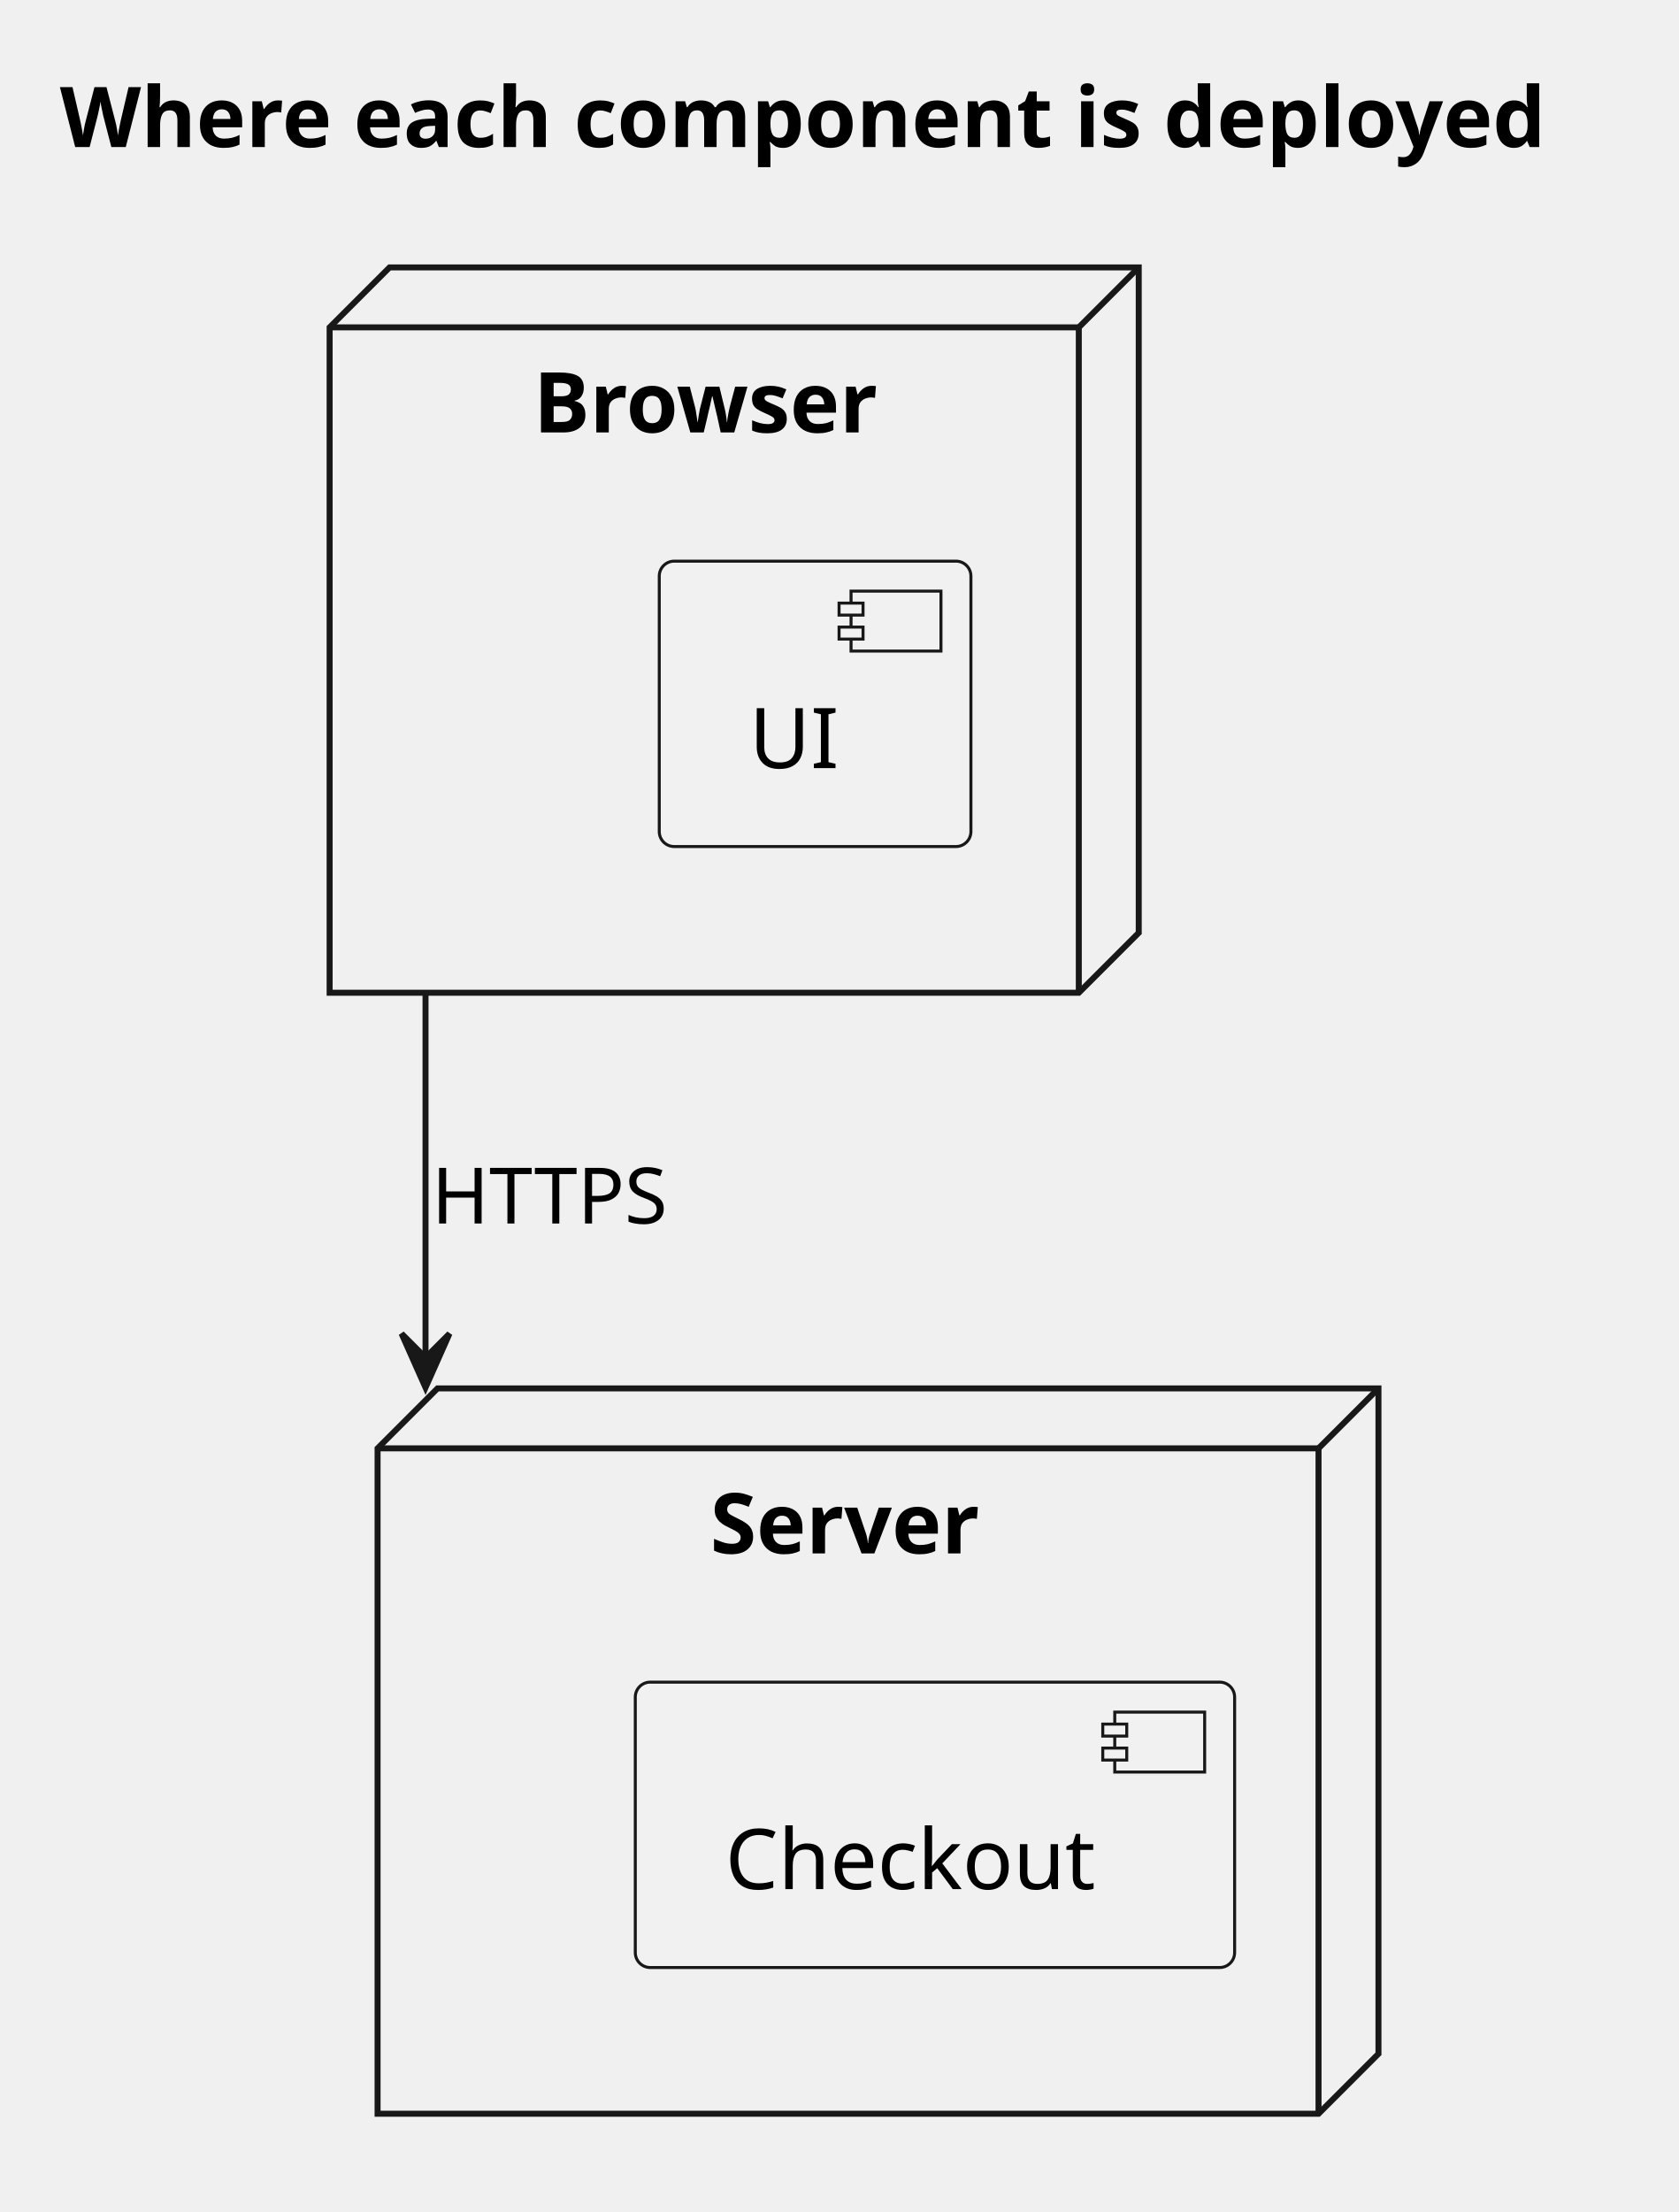
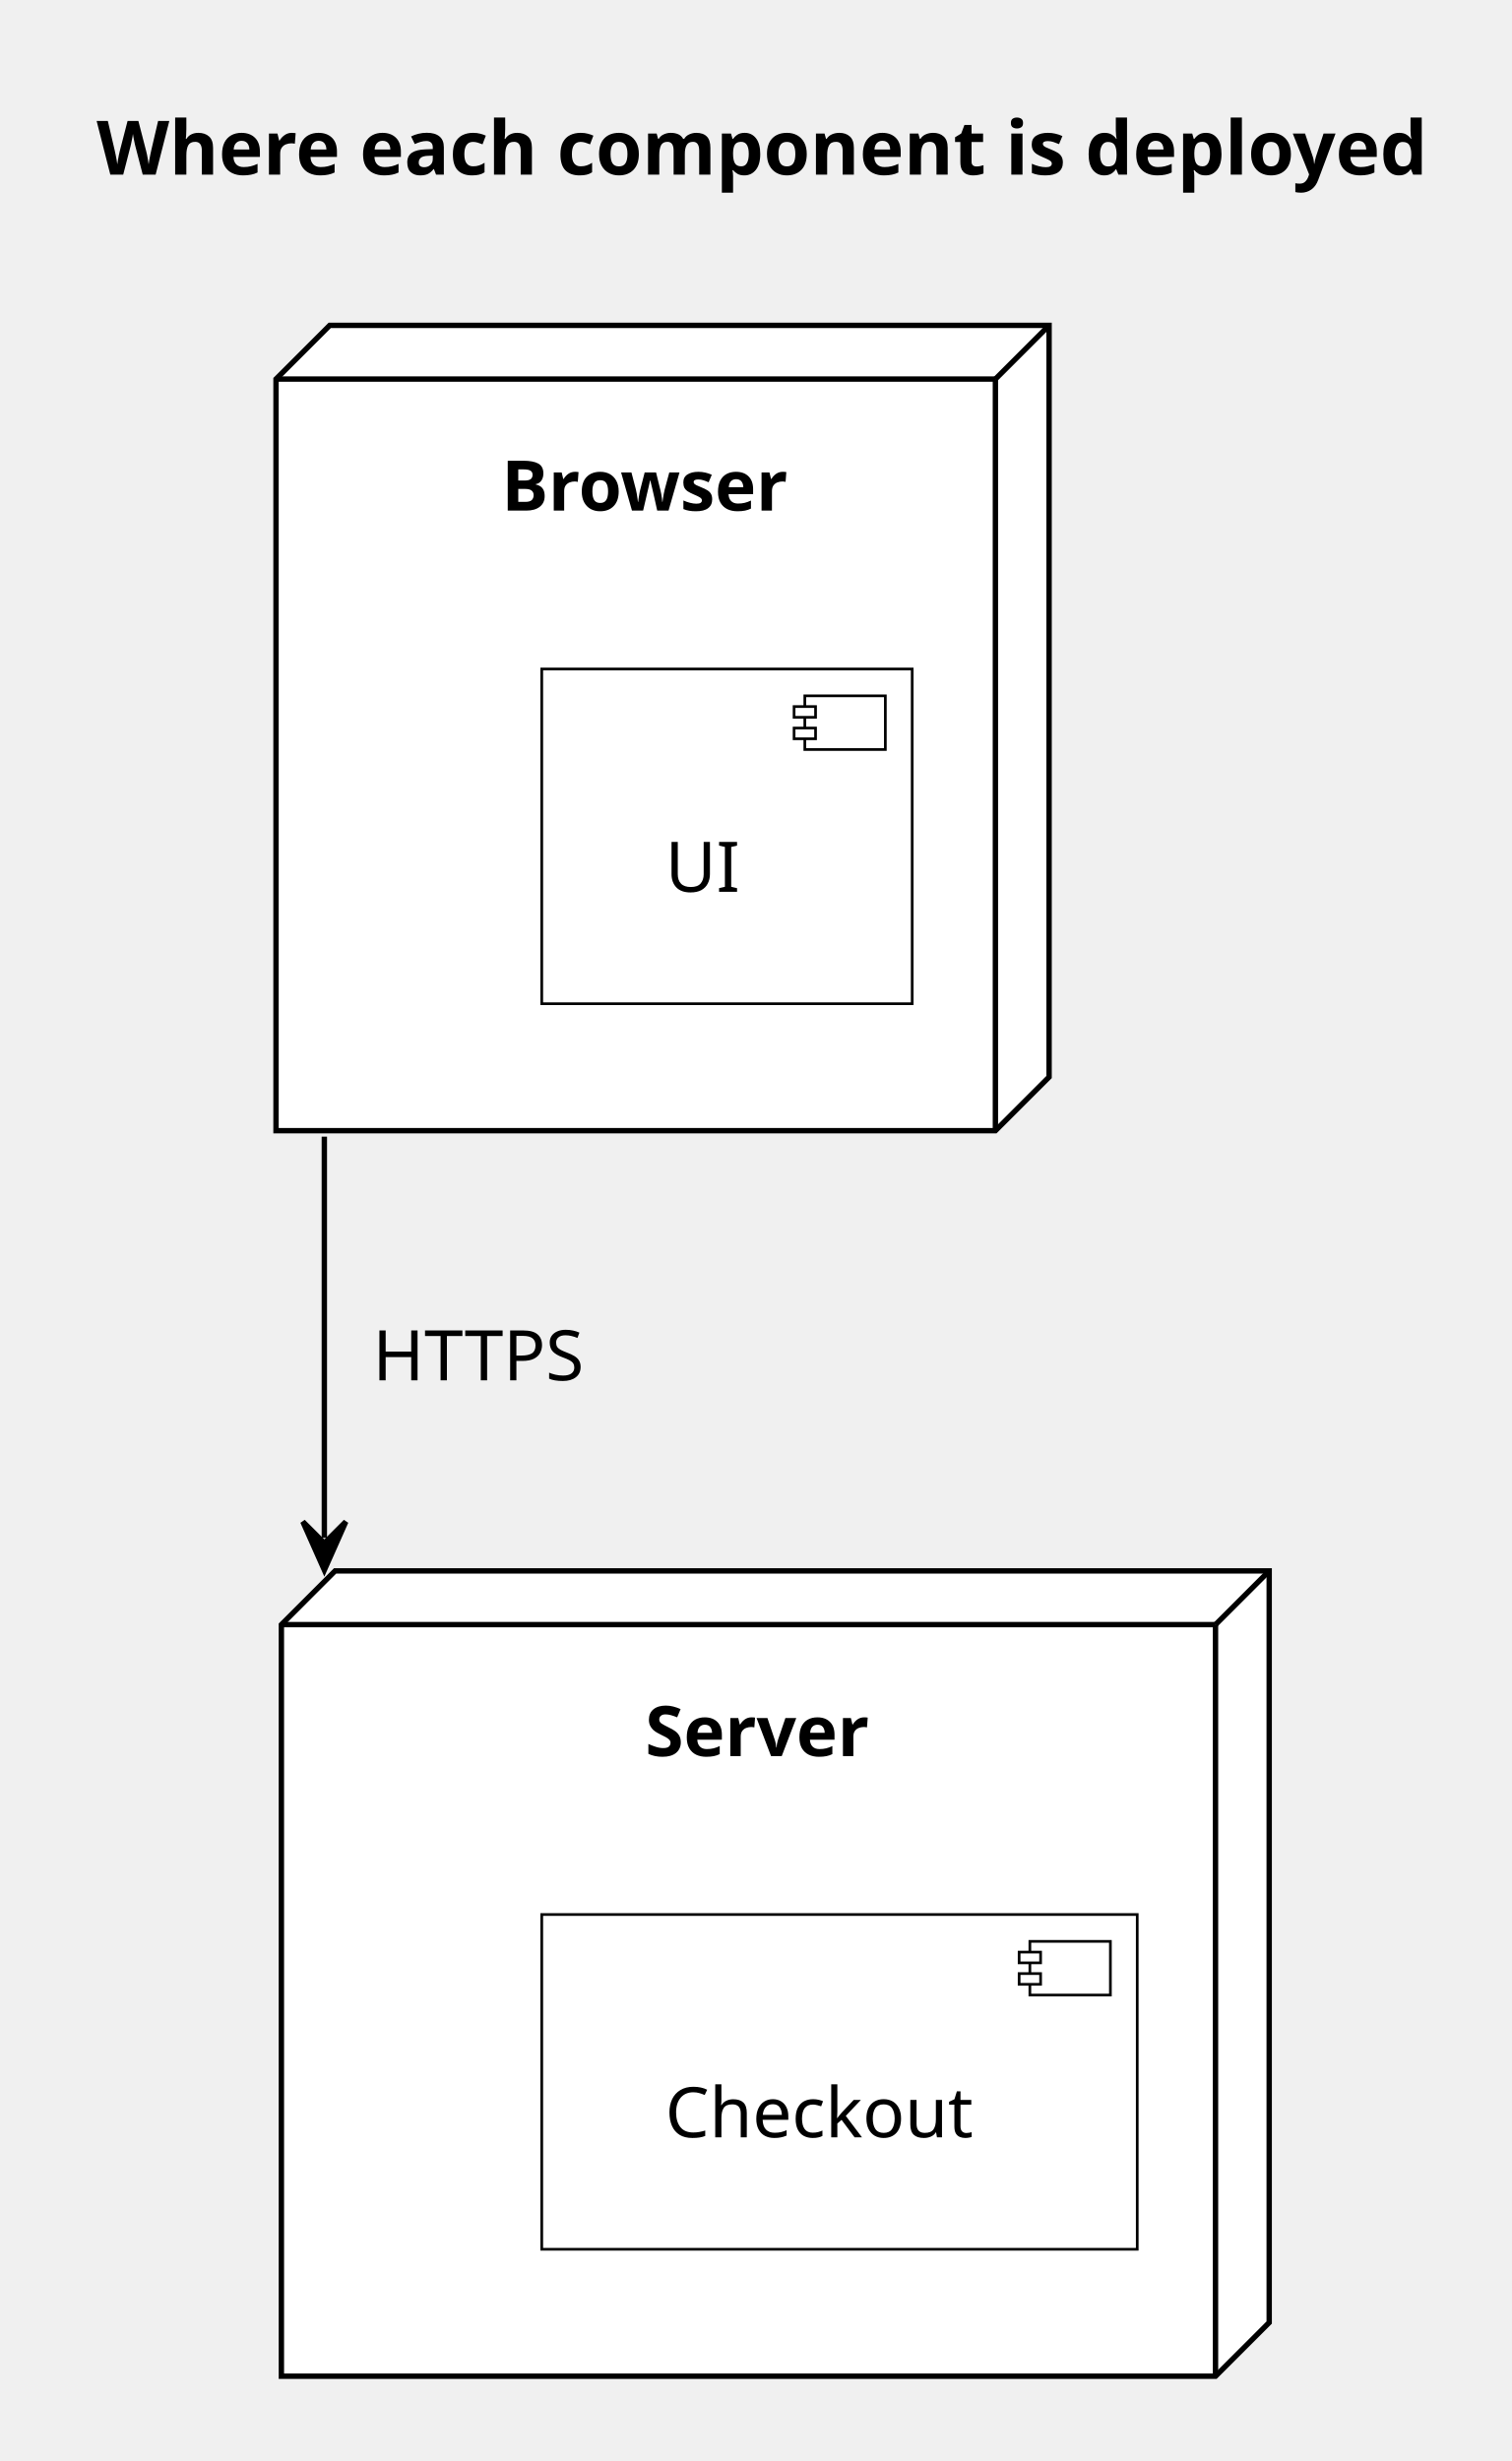
- <svg xmlns="http://www.w3.org/2000/svg" contentStyleType="text/css" height="369px" preserveAspectRatio="none" style="width:280px;height:369px;background:#FFFFFF;" version="1.1" viewBox="0 0 280 369" width="280px" zoomAndPan="magnify">
+ <svg xmlns="http://www.w3.org/2000/svg" contentStyleType="text/css" height="573.75px" preserveAspectRatio="none" style="width:352px;height:573px;background:#FFFFFF;" version="1.1" viewBox="0 0 352 573" width="352.5px" zoomAndPan="magnify">
  <defs />
  <g>
-     <text fill="#000000" font-family="sans-serif" font-size="14" font-weight="bold" lengthAdjust="spacing" textLength="252" x="10" y="24.533">Where each component is deployed</text>
+     <text fill="#000000" font-family="sans-serif" font-size="17.5" font-weight="bold" lengthAdjust="spacing" textLength="298.534" x="22.5" y="40.666">Where each component is deployed</text>
    <g id="cluster_nav">
-       <polygon fill="none" points="55,54.609,65,44.609,190,44.609,190,155.609,180,165.609,55,165.609,55,54.609" style="stroke:#181818;stroke-width:1.0;" />
-       <line style="stroke:#181818;stroke-width:1.0;" x1="180" x2="190" y1="54.609" y2="44.609" />
-       <line style="stroke:#181818;stroke-width:1.0;" x1="55" x2="180" y1="54.609" y2="54.609" />
-       <line style="stroke:#181818;stroke-width:1.0;" x1="180" x2="180" y1="54.609" y2="165.609" />
-       <text fill="#000000" font-family="sans-serif" font-size="14" font-weight="bold" lengthAdjust="spacing" textLength="59" x="89" y="72.143">Browser</text>
+       <polygon fill="#FFFFFF" points="64.267,88.262,76.767,75.762,244.267,75.762,244.267,250.762,231.767,263.262,64.267,263.262,64.267,88.262" style="stroke:#000000;stroke-width:1.25;" />
+       <line style="stroke:#000000;stroke-width:1.25;" x1="231.767" x2="244.267" y1="88.262" y2="75.762" />
+       <line style="stroke:#000000;stroke-width:1.25;" x1="64.267" x2="231.767" y1="88.262" y2="88.262" />
+       <line style="stroke:#000000;stroke-width:1.25;" x1="231.767" x2="231.767" y1="88.262" y2="263.262" />
+       <text fill="#000000" font-family="sans-serif" font-size="16.25" font-weight="bold" lengthAdjust="spacing" textLength="65.024" x="116.755" y="118.881">Browser</text>
    </g>
    <g id="cluster_srv">
-       <polygon fill="none" points="63,241.609,73,231.609,230,231.609,230,342.609,220,352.609,63,352.609,63,241.609" style="stroke:#181818;stroke-width:1.0;" />
-       <line style="stroke:#181818;stroke-width:1.0;" x1="220" x2="230" y1="241.609" y2="231.609" />
-       <line style="stroke:#181818;stroke-width:1.0;" x1="63" x2="220" y1="241.609" y2="241.609" />
-       <line style="stroke:#181818;stroke-width:1.0;" x1="220" x2="220" y1="241.609" y2="352.609" />
-       <text fill="#000000" font-family="sans-serif" font-size="14" font-weight="bold" lengthAdjust="spacing" textLength="48" x="118.5" y="259.143">Server</text>
+       <polygon fill="#FFFFFF" points="65.517,378.262,78.017,365.762,295.517,365.762,295.517,540.762,283.017,553.262,65.517,553.262,65.517,378.262" style="stroke:#000000;stroke-width:1.25;" />
+       <line style="stroke:#000000;stroke-width:1.25;" x1="283.017" x2="295.517" y1="378.262" y2="365.762" />
+       <line style="stroke:#000000;stroke-width:1.25;" x1="65.517" x2="283.017" y1="378.262" y2="378.262" />
+       <line style="stroke:#000000;stroke-width:1.25;" x1="283.017" x2="283.017" y1="378.262" y2="553.262" />
+       <text fill="#000000" font-family="sans-serif" font-size="16.25" font-weight="bold" lengthAdjust="spacing" textLength="50.599" x="150.218" y="408.881">Server</text>
    </g>
    <g id="elem_ui">
-       <rect fill="#F1F1F1" height="47.609" rx="2.5" ry="2.5" style="stroke:#181818;stroke-width:0.5;" width="52" x="110" y="93.609" />
-       <rect fill="#F1F1F1" height="10" style="stroke:#181818;stroke-width:0.5;" width="15" x="142" y="98.609" />
-       <rect fill="#F1F1F1" height="2" style="stroke:#181818;stroke-width:0.5;" width="4" x="140" y="100.609" />
-       <rect fill="#F1F1F1" height="2" style="stroke:#181818;stroke-width:0.5;" width="4" x="140" y="104.609" />
-       <text fill="#000000" font-family="sans-serif" font-size="14" lengthAdjust="spacing" textLength="12" x="125" y="128.143">UI</text>
+       <rect fill="#FFFFFF" height="77.939" style="stroke:#000000;stroke-width:0.625;" width="86.25" x="126.142" y="155.762" />
+       <rect fill="#FFFFFF" height="12.5" style="stroke:#000000;stroke-width:0.625;" width="18.75" x="187.392" y="162.012" />
+       <rect fill="#FFFFFF" height="2.5" style="stroke:#000000;stroke-width:0.625;" width="5" x="184.892" y="164.512" />
+       <rect fill="#FFFFFF" height="2.5" style="stroke:#000000;stroke-width:0.625;" width="5" x="184.892" y="169.512" />
+       <text fill="#000000" font-family="sans-serif" font-size="16.25" lengthAdjust="spacing" textLength="16.25" x="154.892" y="207.631">UI</text>
    </g>
    <g id="elem_checkout">
-       <rect fill="#F1F1F1" height="47.609" rx="2.5" ry="2.5" style="stroke:#181818;stroke-width:0.5;" width="100" x="106" y="280.609" />
-       <rect fill="#F1F1F1" height="10" style="stroke:#181818;stroke-width:0.5;" width="15" x="186" y="285.609" />
-       <rect fill="#F1F1F1" height="2" style="stroke:#181818;stroke-width:0.5;" width="4" x="184" y="287.609" />
-       <rect fill="#F1F1F1" height="2" style="stroke:#181818;stroke-width:0.5;" width="4" x="184" y="291.609" />
-       <text fill="#000000" font-family="sans-serif" font-size="14" lengthAdjust="spacing" textLength="60" x="121" y="315.143">Checkout</text>
+       <rect fill="#FFFFFF" height="77.939" style="stroke:#000000;stroke-width:0.625;" width="138.65" x="126.142" y="445.762" />
+       <rect fill="#FFFFFF" height="12.5" style="stroke:#000000;stroke-width:0.625;" width="18.75" x="239.792" y="452.012" />
+       <rect fill="#FFFFFF" height="2.5" style="stroke:#000000;stroke-width:0.625;" width="5" x="237.292" y="454.512" />
+       <rect fill="#FFFFFF" height="2.5" style="stroke:#000000;stroke-width:0.625;" width="5" x="237.292" y="459.512" />
+       <text fill="#000000" font-family="sans-serif" font-size="16.25" lengthAdjust="spacing" textLength="68.65" x="154.892" y="497.631">Checkout</text>
    </g>
    <g id="link_nav_srv">
-       <path d="M71,165.7 C71,166.01 71,166.32 71,166.632 C71,167.877 71,169.136 71,170.409 C71,172.953 71,175.549 71,178.186 C71,188.734 71,199.939 71,211.143 C71,216.745 71,222.347 71,227.867 C71,228.556 71,229.245 71,229.932 C71,230.276 71,230.619 71,230.962 C71,231.133 71,225.305 71,225.476 " fill="none" id="nav-to-srv" style="stroke:#181818;stroke-width:1.0;" />
-       <polygon fill="#181818" points="71,231.476,75,222.476,71,226.476,67,222.476,71,231.476" style="stroke:#181818;stroke-width:1.0;" />
-       <text fill="#000000" font-family="sans-serif" font-size="13" lengthAdjust="spacing" textLength="41" x="72" y="204.105">HTTPS</text>
+       <path d="M75.517,264.654 C75.517,272.212 75.517,280.153 75.517,288.349 C75.517,304.74 75.517,322.153 75.517,339.565 C75.517,348.271 75.517,349.476 75.517,358.054 " fill="none" id="nav-to-srv" style="stroke:#000000;stroke-width:1.25;" />
+       <polygon fill="#000000" points="75.517,365.554,80.517,354.304,75.517,359.304,70.517,354.304,75.517,365.554" style="stroke:#000000;stroke-width:1.25;" />
+       <text fill="#000000" font-family="sans-serif" font-size="16.25" lengthAdjust="spacing" textLength="53.265" x="86.767" y="321.381">HTTPS</text>
    </g>
  </g>
</svg>
